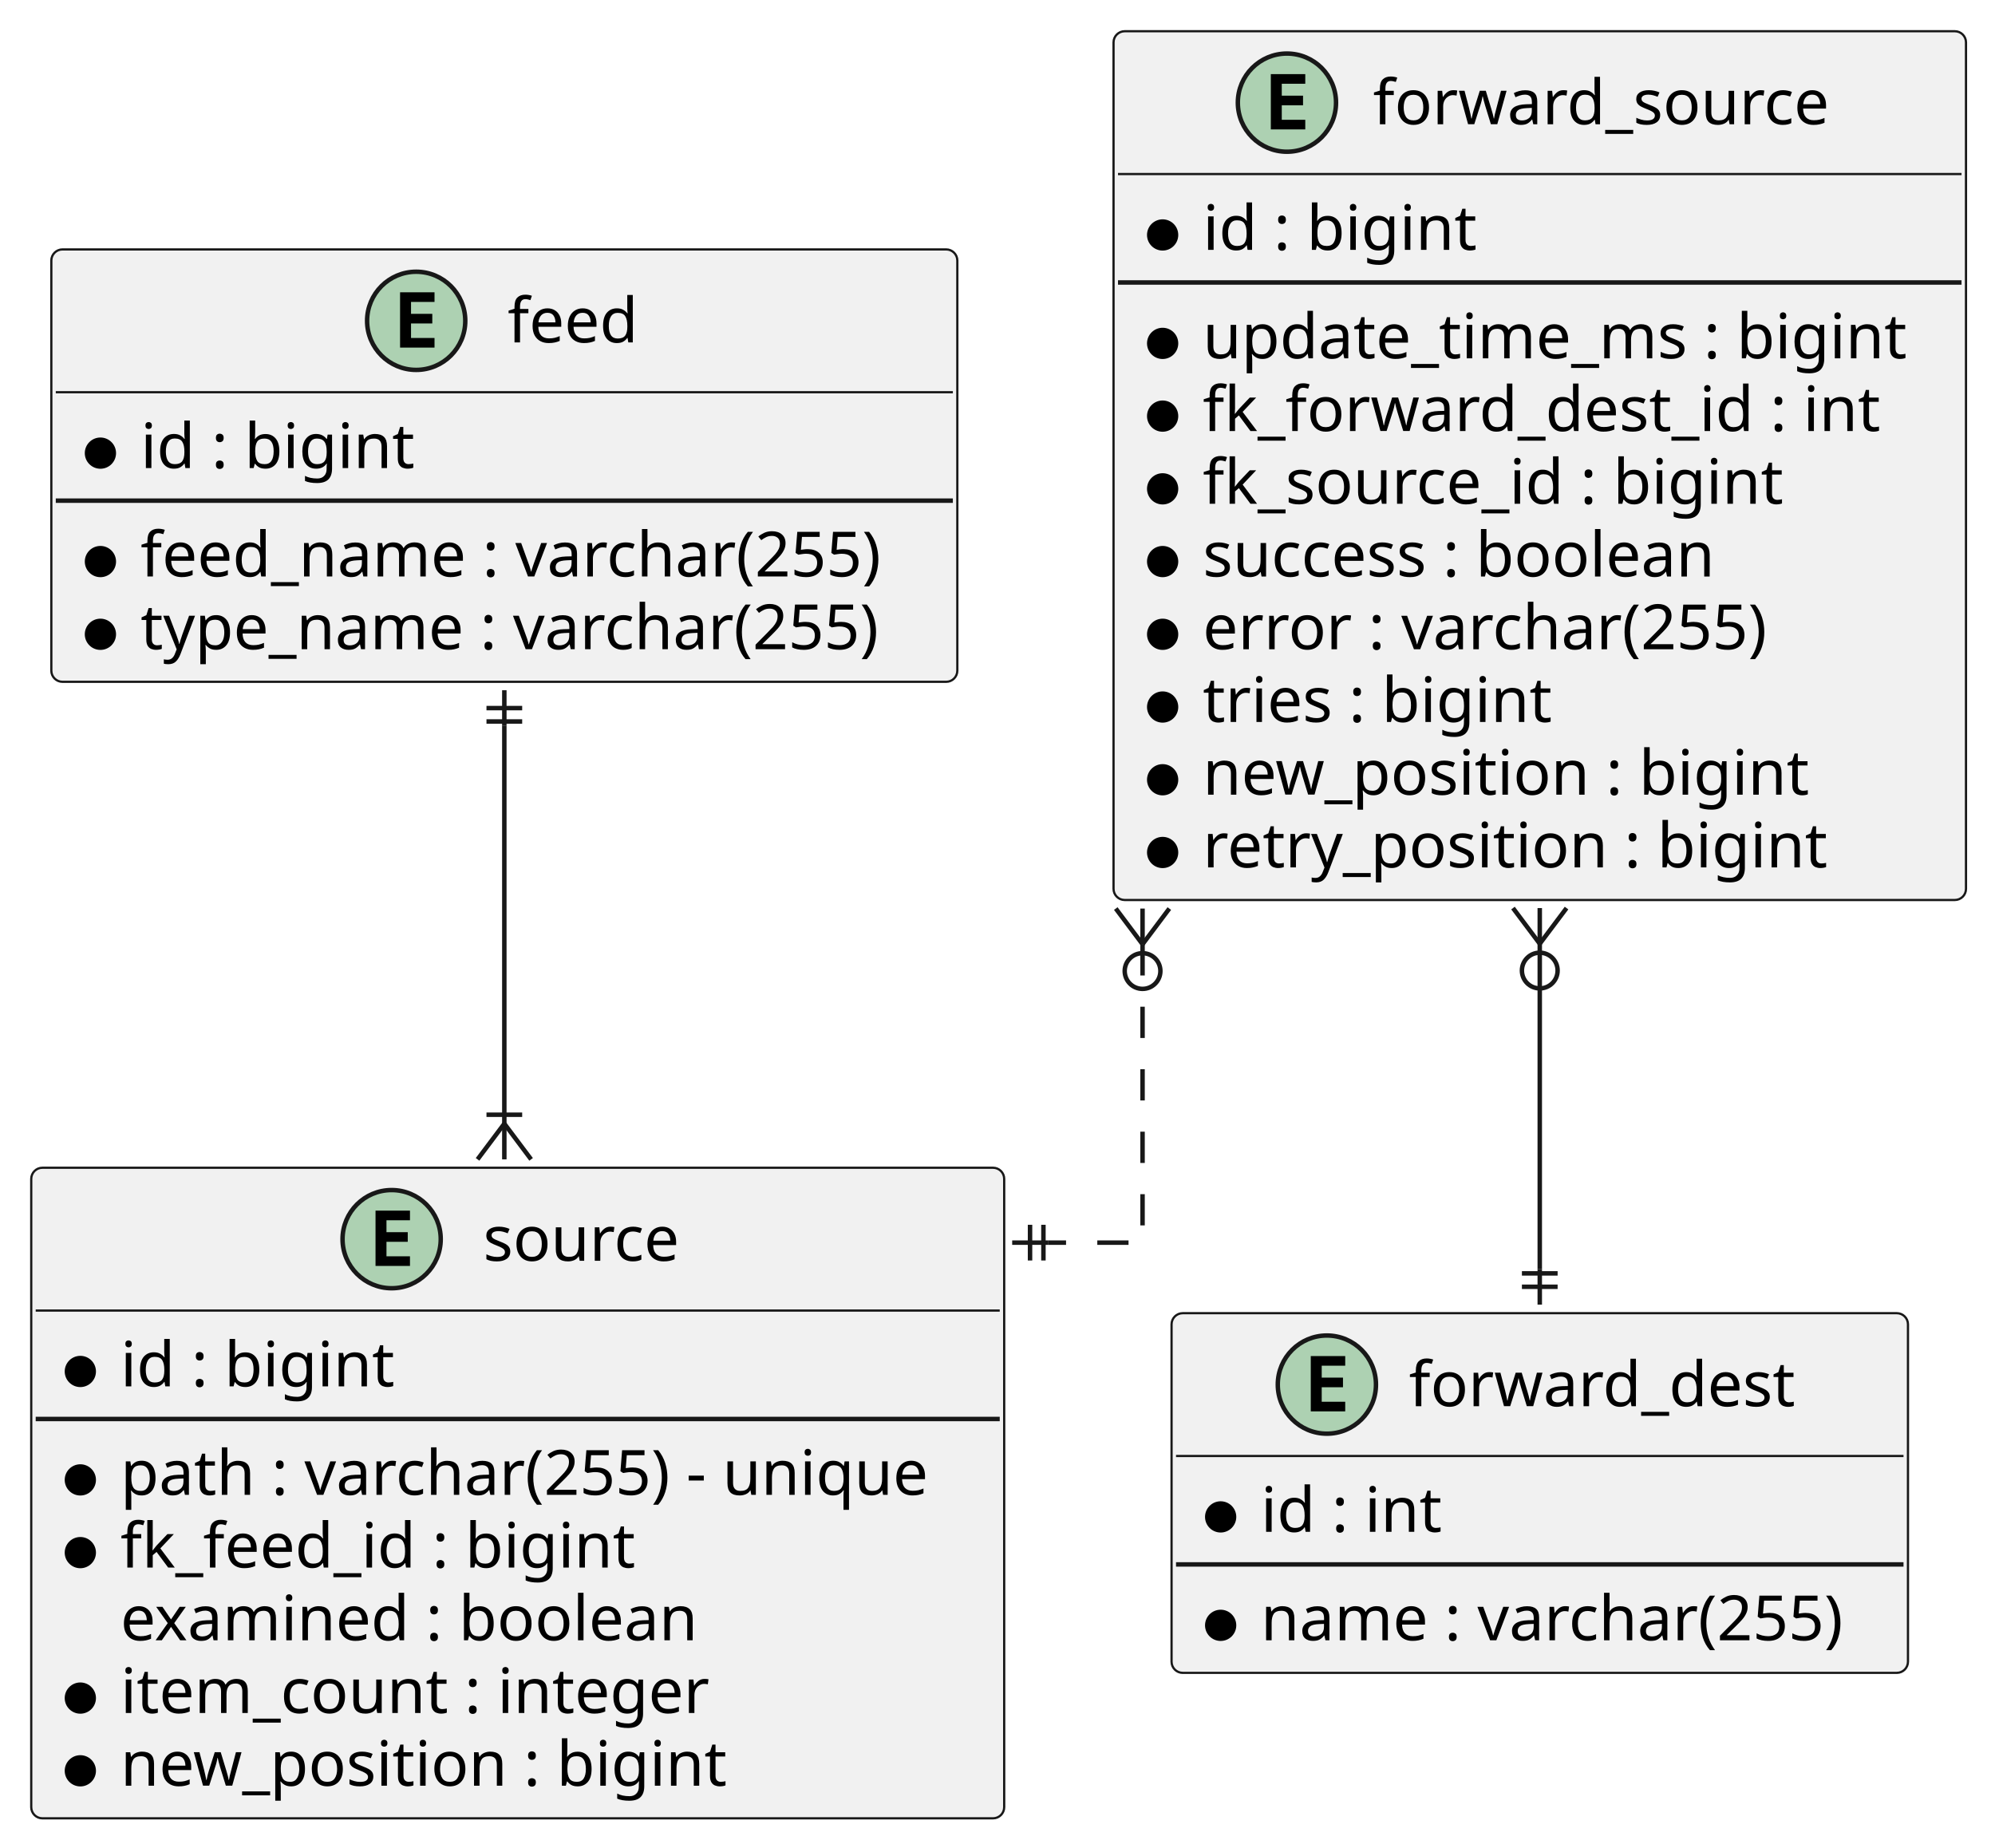
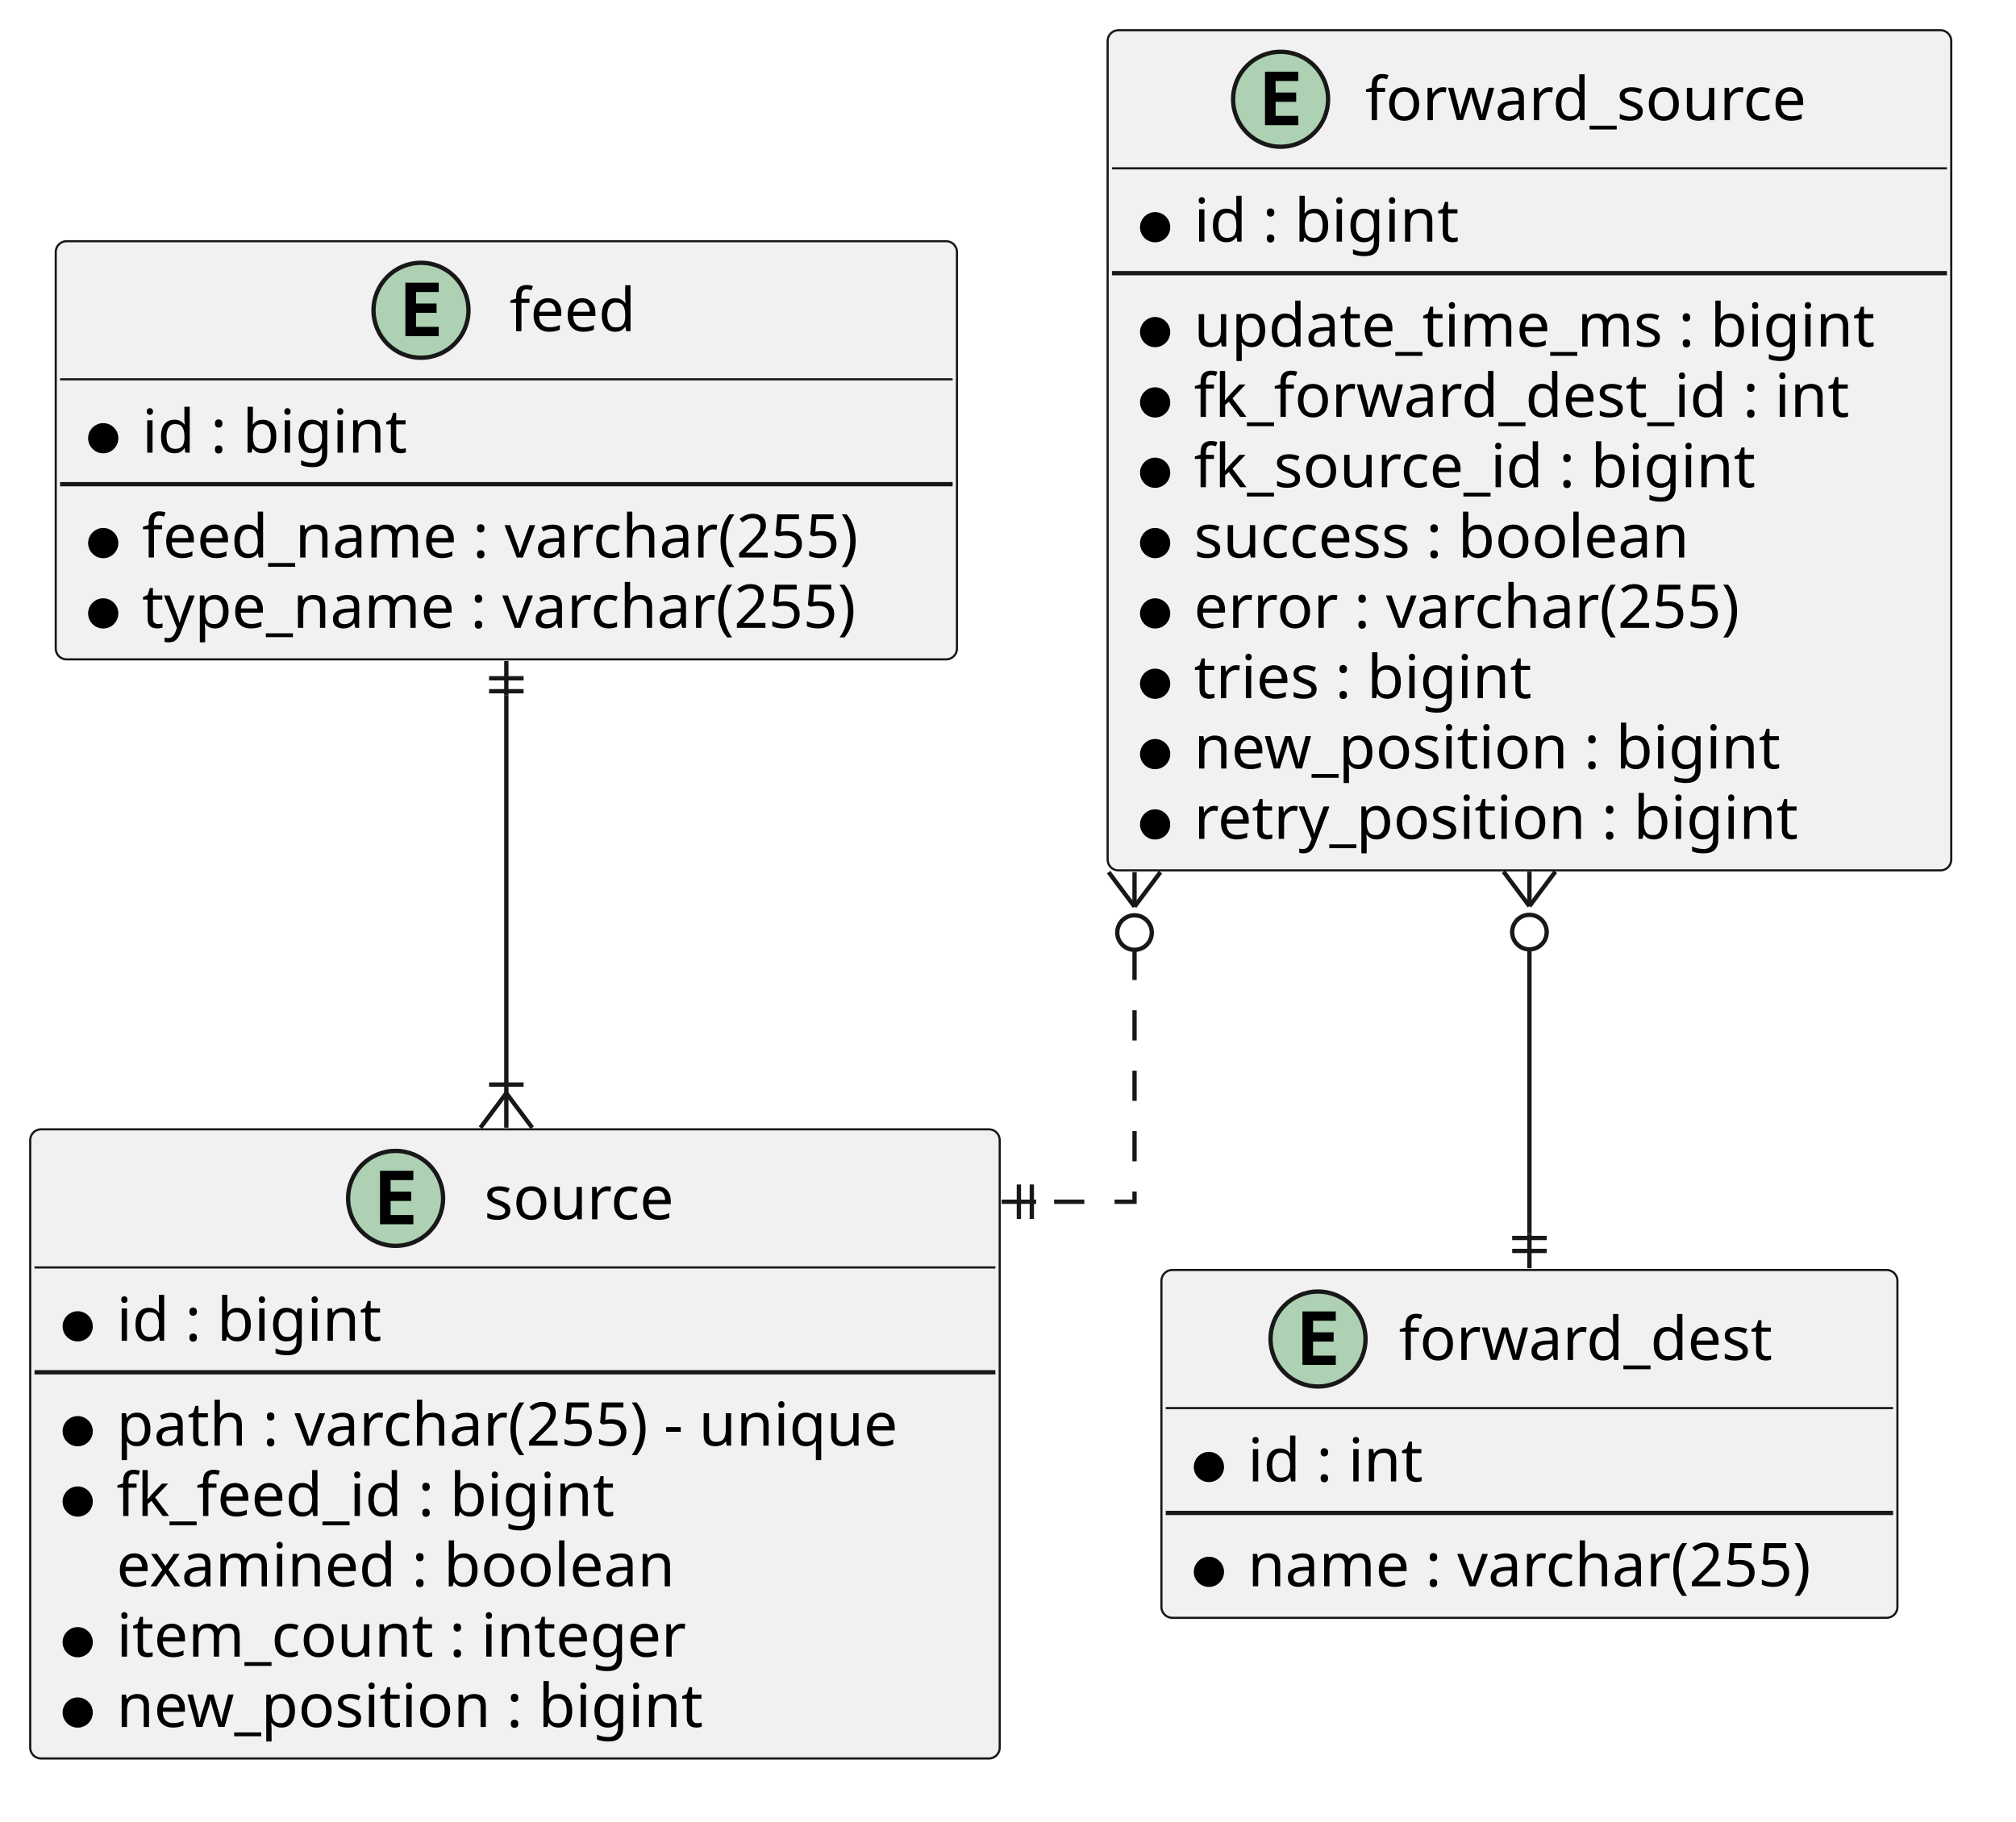
- <svg xmlns="http://www.w3.org/2000/svg" contentStyleType="text/css" height="414px" preserveAspectRatio="none" style="width:447px;height:414px;background:#FFFFFF;" version="1.1" viewBox="0 0 447 414" width="447px" zoomAndPan="magnify">
+ <svg xmlns="http://www.w3.org/2000/svg" version="1.1" data-diagram-type="CLASS" style="width:467px;height:422px;background:#FFFFFF;" width="467px" height="422px" viewBox="0 0 467 422" zoomAndPan="magnify" preserveAspectRatio="none" contentStyleType="text/css">
  <defs />
-   <g>
-     <g id="elem_feed">
-       <rect codeLine="5" fill="#F1F1F1" height="96.891" id="feed" rx="2.5" ry="2.5" style="stroke:#181818;stroke-width:0.5;" width="203" x="11.5" y="55.89" />
-       <ellipse cx="93.25" cy="71.89" fill="#ADD1B2" rx="11" ry="11" style="stroke:#181818;stroke-width:1.0;" />
-       <path d="M97.359,77.89 L89.641,77.89 L89.641,65.499 L97.359,65.499 L97.359,67.656 L92.094,67.656 L92.094,70.328 L96.859,70.328 L96.859,72.484 L92.094,72.484 L92.094,75.734 L97.359,75.734 L97.359,77.89 Z " fill="#000000" />
-       <text fill="#000000" font-family="sans-serif" font-size="14" lengthAdjust="spacing" textLength="31" x="113.75" y="76.737">feed</text>
-       <line style="stroke:#181818;stroke-width:0.5;" x1="12.5" x2="213.5" y1="87.89" y2="87.89" />
-       <ellipse cx="22.5" cy="101.538" fill="#000000" rx="3" ry="3" style="stroke:#000000;stroke-width:1.0;" />
-       <text fill="#000000" font-family="sans-serif" font-size="14" lengthAdjust="spacing" textLength="63" x="31.5" y="104.885">id : bigint</text>
-       <line style="stroke:#181818;stroke-width:1.0;" x1="12.5" x2="213.5" y1="112.187" y2="112.187" />
-       <ellipse cx="22.5" cy="125.835" fill="#000000" rx="3" ry="3" style="stroke:#000000;stroke-width:1.0;" />
-       <text fill="#000000" font-family="sans-serif" font-size="14" lengthAdjust="spacing" textLength="177" x="31.5" y="129.182">feed_name : varchar(255)</text>
-       <ellipse cx="22.5" cy="142.132" fill="#000000" rx="3" ry="3" style="stroke:#000000;stroke-width:1.0;" />
-       <text fill="#000000" font-family="sans-serif" font-size="14" lengthAdjust="spacing" textLength="176" x="31.5" y="145.479">type_name : varchar(255)</text>
+   <g font-family="sans-serif" lengthAdjust="spacing">
+     <g class="entity" data-qualified-name="feed" id="ent0001" data-source-line="5">
+       <rect x="12.91" y="55.89" width="208.766" height="96.891" fill="#F1F1F1" style="stroke:#181818;stroke-width:0.5;" rx="2.5" ry="2.5" />
+       <ellipse cx="97.522" cy="71.89" rx="11" ry="11" fill="#ADD1B2" style="stroke:#181818;stroke-width:1;" />
+       <path d="M101.631,77.89 L93.912,77.89 L93.912,65.499 L101.631,65.499 L101.631,67.656 L96.366,67.656 L96.366,70.327 L101.131,70.327 L101.131,72.484 L96.366,72.484 L96.366,75.734 L101.631,75.734 L101.631,77.89 Z " fill="#000" />
+       <text x="118.022" y="76.737" fill="#000" font-size="14" textLength="31.042">feed</text>
+       <line x1="13.91" y1="87.89" x2="220.676" y2="87.89" style="stroke:#181818;stroke-width:0.5;" />
+       <g data-visibility-modifier="IE_MANDATORY">
+         <ellipse cx="23.91" cy="101.538" rx="3" ry="3" fill="#000" style="stroke:#000;stroke-width:1;" />
+       </g>
+       <text x="32.91" y="104.885" fill="#000" font-size="14" textLength="66.309">id : bigint</text>
+       <line x1="13.91" y1="112.187" x2="220.676" y2="112.187" style="stroke:#181818;stroke-width:1;" />
+       <g data-visibility-modifier="IE_MANDATORY">
+         <ellipse cx="23.91" cy="125.835" rx="3" ry="3" fill="#000" style="stroke:#000;stroke-width:1;" />
+       </g>
+       <text x="32.91" y="129.182" fill="#000" font-size="14" textLength="182.533">feed_name : varchar(255)</text>
+       <g data-visibility-modifier="IE_MANDATORY">
+         <ellipse cx="23.91" cy="142.132" rx="3" ry="3" fill="#000" style="stroke:#000;stroke-width:1;" />
+       </g>
+       <text x="32.91" y="145.479" fill="#000" font-size="14" textLength="182.766">type_name : varchar(255)</text>
    </g>
-     <g id="elem_source">
-       <rect codeLine="12" fill="#F1F1F1" height="145.781" id="source" rx="2.5" ry="2.5" style="stroke:#181818;stroke-width:0.5;" width="218" x="7" y="261.67" />
-       <ellipse cx="87.75" cy="277.67" fill="#ADD1B2" rx="11" ry="11" style="stroke:#181818;stroke-width:1.0;" />
-       <path d="M91.859,283.67 L84.141,283.67 L84.141,271.279 L91.859,271.279 L91.859,273.436 L86.594,273.436 L86.594,276.108 L91.359,276.108 L91.359,278.264 L86.594,278.264 L86.594,281.514 L91.859,281.514 L91.859,283.67 Z " fill="#000000" />
-       <text fill="#000000" font-family="sans-serif" font-size="14" lengthAdjust="spacing" textLength="48" x="108.25" y="282.517">source</text>
-       <line style="stroke:#181818;stroke-width:0.5;" x1="8" x2="224" y1="293.67" y2="293.67" />
-       <ellipse cx="18" cy="307.318" fill="#000000" rx="3" ry="3" style="stroke:#000000;stroke-width:1.0;" />
-       <text fill="#000000" font-family="sans-serif" font-size="14" lengthAdjust="spacing" textLength="63" x="27" y="310.665">id : bigint</text>
-       <line style="stroke:#181818;stroke-width:1.0;" x1="8" x2="224" y1="317.967" y2="317.967" />
-       <ellipse cx="18" cy="331.615" fill="#000000" rx="3" ry="3" style="stroke:#000000;stroke-width:1.0;" />
-       <text fill="#000000" font-family="sans-serif" font-size="14" lengthAdjust="spacing" textLength="192" x="27" y="334.962">path : varchar(255) - unique</text>
-       <ellipse cx="18" cy="347.912" fill="#000000" rx="3" ry="3" style="stroke:#000000;stroke-width:1.0;" />
-       <text fill="#000000" font-family="sans-serif" font-size="14" lengthAdjust="spacing" textLength="120" x="27" y="351.259">fk_feed_id : bigint</text>
-       <text fill="#000000" font-family="sans-serif" font-size="14" lengthAdjust="spacing" textLength="136" x="27" y="367.556">examined : boolean</text>
-       <ellipse cx="18" cy="380.506" fill="#000000" rx="3" ry="3" style="stroke:#000000;stroke-width:1.0;" />
-       <text fill="#000000" font-family="sans-serif" font-size="14" lengthAdjust="spacing" textLength="139" x="27" y="383.853">item_count : integer</text>
-       <ellipse cx="18" cy="396.803" fill="#000000" rx="3" ry="3" style="stroke:#000000;stroke-width:1.0;" />
-       <text fill="#000000" font-family="sans-serif" font-size="14" lengthAdjust="spacing" textLength="142" x="27" y="400.149">new_position : bigint</text>
+     <g class="entity" data-qualified-name="source" id="ent0002" data-source-line="12">
+       <rect x="7" y="261.67" width="224.577" height="145.781" fill="#F1F1F1" style="stroke:#181818;stroke-width:0.5;" rx="2.5" ry="2.5" />
+       <ellipse cx="91.639" cy="277.67" rx="11" ry="11" fill="#ADD1B2" style="stroke:#181818;stroke-width:1;" />
+       <path d="M95.749,283.67 L88.03,283.67 L88.03,271.279 L95.749,271.279 L95.749,273.436 L90.483,273.436 L90.483,276.108 L95.249,276.108 L95.249,278.264 L90.483,278.264 L90.483,281.514 L95.749,281.514 L95.749,283.67 Z " fill="#000" />
+       <text x="112.139" y="282.517" fill="#000" font-size="14" textLength="46.799">source</text>
+       <line x1="8" y1="293.67" x2="230.577" y2="293.67" style="stroke:#181818;stroke-width:0.5;" />
+       <g data-visibility-modifier="IE_MANDATORY">
+         <ellipse cx="18" cy="307.318" rx="3" ry="3" fill="#000" style="stroke:#000;stroke-width:1;" />
+       </g>
+       <text x="27" y="310.665" fill="#000" font-size="14" textLength="66.309">id : bigint</text>
+       <line x1="8" y1="317.967" x2="230.577" y2="317.967" style="stroke:#181818;stroke-width:1;" />
+       <g data-visibility-modifier="IE_MANDATORY">
+         <ellipse cx="18" cy="331.615" rx="3" ry="3" fill="#000" style="stroke:#000;stroke-width:1;" />
+       </g>
+       <text x="27" y="334.962" fill="#000" font-size="14" textLength="198.577">path : varchar(255) - unique</text>
+       <g data-visibility-modifier="IE_MANDATORY">
+         <ellipse cx="18" cy="347.912" rx="3" ry="3" fill="#000" style="stroke:#000;stroke-width:1;" />
+       </g>
+       <text x="27" y="351.259" fill="#000" font-size="14" textLength="124.387">fk_feed_id : bigint</text>
+       <text x="27" y="367.556" fill="#000" font-size="14" textLength="138.968">examined : boolean</text>
+       <g data-visibility-modifier="IE_MANDATORY">
+         <ellipse cx="18" cy="380.506" rx="3" ry="3" fill="#000" style="stroke:#000;stroke-width:1;" />
+       </g>
+       <text x="27" y="383.853" fill="#000" font-size="14" textLength="141.866">item_count : integer</text>
+       <g data-visibility-modifier="IE_MANDATORY">
+         <ellipse cx="18" cy="396.803" rx="3" ry="3" fill="#000" style="stroke:#000;stroke-width:1;" />
+       </g>
+       <text x="27" y="400.149" fill="#000" font-size="14" textLength="144.922">new_position : bigint</text>
    </g>
-     <g id="elem_forward_dest">
-       <rect codeLine="22" fill="#F1F1F1" height="80.594" id="forward_dest" rx="2.5" ry="2.5" style="stroke:#181818;stroke-width:0.5;" width="165" x="262.5" y="294.26" />
-       <ellipse cx="297.3" cy="310.26" fill="#ADD1B2" rx="11" ry="11" style="stroke:#181818;stroke-width:1.0;" />
-       <path d="M301.409,316.26 L293.691,316.26 L293.691,303.869 L301.409,303.869 L301.409,306.026 L296.144,306.026 L296.144,308.697 L300.909,308.697 L300.909,310.854 L296.144,310.854 L296.144,314.104 L301.409,314.104 L301.409,316.26 Z " fill="#000000" />
-       <text fill="#000000" font-family="sans-serif" font-size="14" lengthAdjust="spacing" textLength="89" x="315.7" y="315.107">forward_dest</text>
-       <line style="stroke:#181818;stroke-width:0.5;" x1="263.5" x2="426.5" y1="326.26" y2="326.26" />
-       <ellipse cx="273.5" cy="339.908" fill="#000000" rx="3" ry="3" style="stroke:#000000;stroke-width:1.0;" />
-       <text fill="#000000" font-family="sans-serif" font-size="14" lengthAdjust="spacing" textLength="42" x="282.5" y="343.255">id : int</text>
-       <line style="stroke:#181818;stroke-width:1.0;" x1="263.5" x2="426.5" y1="350.557" y2="350.557" />
-       <ellipse cx="273.5" cy="364.205" fill="#000000" rx="3" ry="3" style="stroke:#000000;stroke-width:1.0;" />
-       <text fill="#000000" font-family="sans-serif" font-size="14" lengthAdjust="spacing" textLength="139" x="282.5" y="367.552">name : varchar(255)</text>
+     <g class="entity" data-qualified-name="forward_dest" id="ent0003" data-source-line="22">
+       <rect x="269.04" y="294.26" width="170.491" height="80.594" fill="#F1F1F1" style="stroke:#181818;stroke-width:0.5;" rx="2.5" ry="2.5" />
+       <ellipse cx="305.319" cy="310.26" rx="11" ry="11" fill="#ADD1B2" style="stroke:#181818;stroke-width:1;" />
+       <path d="M309.428,316.26 L301.709,316.26 L301.709,303.869 L309.428,303.869 L309.428,306.026 L304.163,306.026 L304.163,308.698 L308.928,308.698 L308.928,310.854 L304.163,310.854 L304.163,314.104 L309.428,314.104 L309.428,316.26 Z " fill="#000" />
+       <text x="324.047" y="315.107" fill="#000" font-size="14" textLength="91.205">forward_dest</text>
+       <line x1="270.04" y1="326.26" x2="438.531" y2="326.26" style="stroke:#181818;stroke-width:0.5;" />
+       <g data-visibility-modifier="IE_MANDATORY">
+         <ellipse cx="280.04" cy="339.908" rx="3" ry="3" fill="#000" style="stroke:#000;stroke-width:1;" />
+       </g>
+       <text x="289.04" y="343.255" fill="#000" font-size="14" textLength="44.646">id : int</text>
+       <line x1="270.04" y1="350.557" x2="438.531" y2="350.557" style="stroke:#181818;stroke-width:1;" />
+       <g data-visibility-modifier="IE_MANDATORY">
+         <ellipse cx="280.04" cy="364.205" rx="3" ry="3" fill="#000" style="stroke:#000;stroke-width:1;" />
+       </g>
+       <text x="289.04" y="367.552" fill="#000" font-size="14" textLength="144.491">name : varchar(255)</text>
    </g>
-     <g id="elem_forward_source">
-       <rect codeLine="28" fill="#F1F1F1" height="194.672" id="forward_source" rx="2.5" ry="2.5" style="stroke:#181818;stroke-width:0.5;" width="191" x="249.5" y="7" />
-       <ellipse cx="288.35" cy="23" fill="#ADD1B2" rx="11" ry="11" style="stroke:#181818;stroke-width:1.0;" />
-       <path d="M292.459,29 L284.741,29 L284.741,16.609 L292.459,16.609 L292.459,18.766 L287.194,18.766 L287.194,21.438 L291.959,21.438 L291.959,23.594 L287.194,23.594 L287.194,26.844 L292.459,26.844 L292.459,29 Z " fill="#000000" />
-       <text fill="#000000" font-family="sans-serif" font-size="14" lengthAdjust="spacing" textLength="106" x="307.65" y="27.847">forward_source</text>
-       <line style="stroke:#181818;stroke-width:0.5;" x1="250.5" x2="439.5" y1="39" y2="39" />
-       <ellipse cx="260.5" cy="52.648" fill="#000000" rx="3" ry="3" style="stroke:#000000;stroke-width:1.0;" />
-       <text fill="#000000" font-family="sans-serif" font-size="14" lengthAdjust="spacing" textLength="63" x="269.5" y="55.995">id : bigint</text>
-       <line style="stroke:#181818;stroke-width:1.0;" x1="250.5" x2="439.5" y1="63.297" y2="63.297" />
-       <ellipse cx="260.5" cy="76.945" fill="#000000" rx="3" ry="3" style="stroke:#000000;stroke-width:1.0;" />
-       <text fill="#000000" font-family="sans-serif" font-size="14" lengthAdjust="spacing" textLength="165" x="269.5" y="80.292">update_time_ms : bigint</text>
-       <ellipse cx="260.5" cy="93.242" fill="#000000" rx="3" ry="3" style="stroke:#000000;stroke-width:1.0;" />
-       <text fill="#000000" font-family="sans-serif" font-size="14" lengthAdjust="spacing" textLength="157" x="269.5" y="96.589">fk_forward_dest_id : int</text>
-       <ellipse cx="260.5" cy="109.539" fill="#000000" rx="3" ry="3" style="stroke:#000000;stroke-width:1.0;" />
-       <text fill="#000000" font-family="sans-serif" font-size="14" lengthAdjust="spacing" textLength="137" x="269.5" y="112.886">fk_source_id : bigint</text>
-       <ellipse cx="260.5" cy="125.836" fill="#000000" rx="3" ry="3" style="stroke:#000000;stroke-width:1.0;" />
-       <text fill="#000000" font-family="sans-serif" font-size="14" lengthAdjust="spacing" textLength="127" x="269.5" y="129.183">success : boolean</text>
-       <ellipse cx="260.5" cy="142.133" fill="#000000" rx="3" ry="3" style="stroke:#000000;stroke-width:1.0;" />
-       <text fill="#000000" font-family="sans-serif" font-size="14" lengthAdjust="spacing" textLength="133" x="269.5" y="145.48">error : varchar(255)</text>
-       <ellipse cx="260.5" cy="158.43" fill="#000000" rx="3" ry="3" style="stroke:#000000;stroke-width:1.0;" />
-       <text fill="#000000" font-family="sans-serif" font-size="14" lengthAdjust="spacing" textLength="81" x="269.5" y="161.776">tries : bigint</text>
-       <ellipse cx="260.5" cy="174.727" fill="#000000" rx="3" ry="3" style="stroke:#000000;stroke-width:1.0;" />
-       <text fill="#000000" font-family="sans-serif" font-size="14" lengthAdjust="spacing" textLength="142" x="269.5" y="178.073">new_position : bigint</text>
-       <ellipse cx="260.5" cy="191.023" fill="#000000" rx="3" ry="3" style="stroke:#000000;stroke-width:1.0;" />
-       <text fill="#000000" font-family="sans-serif" font-size="14" lengthAdjust="spacing" textLength="144" x="269.5" y="194.37">retry_position : bigint</text>
+     <g class="entity" data-qualified-name="forward_source" id="ent0004" data-source-line="28">
+       <rect x="256.58" y="7" width="195.422" height="194.672" fill="#F1F1F1" style="stroke:#181818;stroke-width:0.5;" rx="2.5" ry="2.5" />
+       <ellipse cx="296.646" cy="23" rx="11" ry="11" fill="#ADD1B2" style="stroke:#181818;stroke-width:1;" />
+       <path d="M300.755,29 L293.036,29 L293.036,16.609 L300.755,16.609 L300.755,18.766 L295.489,18.766 L295.489,21.438 L300.255,21.438 L300.255,23.594 L295.489,23.594 L295.489,26.844 L300.755,26.844 L300.755,29 Z " fill="#000" />
+       <text x="316.216" y="27.847" fill="#000" font-size="14" textLength="107.721">forward_source</text>
+       <line x1="257.58" y1="39" x2="451.002" y2="39" style="stroke:#181818;stroke-width:0.5;" />
+       <g data-visibility-modifier="IE_MANDATORY">
+         <ellipse cx="267.58" cy="52.648" rx="3" ry="3" fill="#000" style="stroke:#000;stroke-width:1;" />
+       </g>
+       <text x="276.58" y="55.995" fill="#000" font-size="14" textLength="66.309">id : bigint</text>
+       <line x1="257.58" y1="63.297" x2="451.002" y2="63.297" style="stroke:#181818;stroke-width:1;" />
+       <g data-visibility-modifier="IE_MANDATORY">
+         <ellipse cx="267.58" cy="76.945" rx="3" ry="3" fill="#000" style="stroke:#000;stroke-width:1;" />
+       </g>
+       <text x="276.58" y="80.292" fill="#000" font-size="14" textLength="169.422">update_time_ms : bigint</text>
+       <g data-visibility-modifier="IE_MANDATORY">
+         <ellipse cx="267.58" cy="93.242" rx="3" ry="3" fill="#000" style="stroke:#000;stroke-width:1;" />
+       </g>
+       <text x="276.58" y="96.589" fill="#000" font-size="14" textLength="162.887">fk_forward_dest_id : int</text>
+       <g data-visibility-modifier="IE_MANDATORY">
+         <ellipse cx="267.58" cy="109.539" rx="3" ry="3" fill="#000" style="stroke:#000;stroke-width:1;" />
+       </g>
+       <text x="276.58" y="112.886" fill="#000" font-size="14" textLength="140.144">fk_source_id : bigint</text>
+       <g data-visibility-modifier="IE_MANDATORY">
+         <ellipse cx="267.58" cy="125.836" rx="3" ry="3" fill="#000" style="stroke:#000;stroke-width:1;" />
+       </g>
+       <text x="276.58" y="129.183" fill="#000" font-size="14" textLength="124.353">success : boolean</text>
+       <g data-visibility-modifier="IE_MANDATORY">
+         <ellipse cx="267.58" cy="142.133" rx="3" ry="3" fill="#000" style="stroke:#000;stroke-width:1;" />
+       </g>
+       <text x="276.58" y="145.479" fill="#000" font-size="14" textLength="139.234">error : varchar(255)</text>
+       <g data-visibility-modifier="IE_MANDATORY">
+         <ellipse cx="267.58" cy="158.43" rx="3" ry="3" fill="#000" style="stroke:#000;stroke-width:1;" />
+       </g>
+       <text x="276.58" y="161.776" fill="#000" font-size="14" textLength="84.574">tries : bigint</text>
+       <g data-visibility-modifier="IE_MANDATORY">
+         <ellipse cx="267.58" cy="174.727" rx="3" ry="3" fill="#000" style="stroke:#000;stroke-width:1;" />
+       </g>
+       <text x="276.58" y="178.073" fill="#000" font-size="14" textLength="144.922">new_position : bigint</text>
+       <g data-visibility-modifier="IE_MANDATORY">
+         <ellipse cx="267.58" cy="191.023" rx="3" ry="3" fill="#000" style="stroke:#000;stroke-width:1;" />
+       </g>
+       <text x="276.58" y="194.37" fill="#000" font-size="14" textLength="149.885">retry_position : bigint</text>
    </g>
-     <g id="link_feed_source">
-       <path codeLine="41" d="M113,162.67 C113,162.67 113,251.79 113,251.79 " fill="none" id="feed-source" style="stroke:#181818;stroke-width:1.0;" />
-       <line style="stroke:#181818;stroke-width:1.0;" x1="109" x2="117" y1="158.67" y2="158.67" />
-       <line style="stroke:#181818;stroke-width:1.0;" x1="109" x2="117" y1="161.67" y2="161.67" />
-       <line style="stroke:#181818;stroke-width:1.0;" x1="113" x2="113" y1="162.67" y2="154.67" />
-       <line style="stroke:#181818;stroke-width:1.0;" x1="113" x2="119" y1="251.79" y2="259.79" />
-       <line style="stroke:#181818;stroke-width:1.0;" x1="113" x2="107" y1="251.79" y2="259.79" />
-       <line style="stroke:#181818;stroke-width:1.0;" x1="113" x2="113" y1="251.79" y2="259.79" />
-       <line style="stroke:#181818;stroke-width:1.0;" x1="117" x2="109" y1="249.79" y2="249.79" />
+     <g class="link" data-entity-1="ent0001" data-entity-2="ent0002" id="lnk5" data-source-line="41" data-link-type="crowfoot">
+       <path d="M117.29,161.16 C117.29,192.57 117.29,217.98 117.29,253.3" style="stroke:#181818;stroke-width:1;" fill="none" id="feed-source" codeLine="41" />
+       <line x1="113.29" y1="157.16" x2="121.29" y2="157.16" style="stroke:#181818;stroke-width:1;" />
+       <line x1="113.29" y1="160.16" x2="121.29" y2="160.16" style="stroke:#181818;stroke-width:1;" />
+       <line x1="117.29" y1="161.16" x2="117.29" y2="153.16" style="stroke:#181818;stroke-width:1;" />
+       <line x1="117.29" y1="253.3" x2="123.29" y2="261.3" style="stroke:#181818;stroke-width:1;" />
+       <line x1="117.29" y1="253.3" x2="111.29" y2="261.3" style="stroke:#181818;stroke-width:1;" />
+       <line x1="117.29" y1="253.3" x2="117.29" y2="261.3" style="stroke:#181818;stroke-width:1;" />
+       <line x1="121.29" y1="251.3" x2="113.29" y2="251.3" style="stroke:#181818;stroke-width:1;" />
    </g>
-     <g id="link_forward_source_forward_dest">
-       <path codeLine="43" d="M345,211.48 C345,211.48 345,284.34 345,284.34 " fill="none" id="forward_source-forward_dest" style="stroke:#181818;stroke-width:1.0;" />
-       <line style="stroke:#181818;stroke-width:1.0;" x1="345" x2="339" y1="211.48" y2="203.48" />
-       <line style="stroke:#181818;stroke-width:1.0;" x1="345" x2="351" y1="211.48" y2="203.48" />
-       <line style="stroke:#181818;stroke-width:1.0;" x1="345" x2="345" y1="211.48" y2="203.48" />
-       <ellipse cx="345" cy="217.48" fill="none" rx="4" ry="4" style="stroke:#181818;stroke-width:1.0;" />
-       <line style="stroke:#181818;stroke-width:1.0;" x1="349" x2="341" y1="288.34" y2="288.34" />
-       <line style="stroke:#181818;stroke-width:1.0;" x1="349" x2="341" y1="285.34" y2="285.34" />
-       <line style="stroke:#181818;stroke-width:1.0;" x1="345" x2="345" y1="284.34" y2="292.34" />
+     <g class="link" data-entity-1="ent0004" data-entity-2="ent0003" id="lnk6" data-source-line="43" data-link-type="crowfoot">
+       <path d="M354.29,219.97 C354.29,252.2 354.29,260.31 354.29,285.85" style="stroke:#181818;stroke-width:1;" fill="none" id="forward_source-forward_dest" codeLine="43" />
+       <line x1="354.29" y1="209.97" x2="348.29" y2="201.97" style="stroke:#181818;stroke-width:1;" />
+       <line x1="354.29" y1="209.97" x2="360.29" y2="201.97" style="stroke:#181818;stroke-width:1;" />
+       <line x1="354.29" y1="209.97" x2="354.29" y2="201.97" style="stroke:#181818;stroke-width:1;" />
+       <ellipse cx="354.29" cy="215.97" rx="4" ry="4" fill="none" style="stroke:#181818;stroke-width:1;" />
+       <line x1="358.29" y1="289.85" x2="350.29" y2="289.85" style="stroke:#181818;stroke-width:1;" />
+       <line x1="358.29" y1="286.85" x2="350.29" y2="286.85" style="stroke:#181818;stroke-width:1;" />
+       <line x1="354.29" y1="285.85" x2="354.29" y2="293.85" style="stroke:#181818;stroke-width:1;" />
    </g>
-     <g id="link_forward_source_source">
-       <path codeLine="44" d="M256,211.59 C256,211.59 256,278.45 256,278.45 C256,278.45 234.79,278.45 234.79,278.45 " fill="none" id="forward_source-source" style="stroke:#181818;stroke-width:1.0;stroke-dasharray:7.0,7.0;" />
-       <line style="stroke:#181818;stroke-width:1.0;" x1="256" x2="250" y1="211.59" y2="203.59" />
-       <line style="stroke:#181818;stroke-width:1.0;" x1="256" x2="262" y1="211.59" y2="203.59" />
-       <line style="stroke:#181818;stroke-width:1.0;" x1="256" x2="256" y1="211.59" y2="203.59" />
-       <ellipse cx="256" cy="217.59" fill="none" rx="4" ry="4" style="stroke:#181818;stroke-width:1.0;" />
-       <line style="stroke:#181818;stroke-width:1.0;" x1="230.79" x2="230.79" y1="282.45" y2="274.45" />
-       <line style="stroke:#181818;stroke-width:1.0;" x1="233.79" x2="233.79" y1="282.45" y2="274.45" />
-       <line style="stroke:#181818;stroke-width:1.0;" x1="234.79" x2="226.79" y1="278.45" y2="278.45" />
+     <g class="link" data-entity-1="ent0004" data-entity-2="ent0002" id="lnk7" data-source-line="44" data-link-type="crowfoot">
+       <path d="M262.81,220.08 C262.81,259.77 262.81,278.45 262.81,278.45 C262.81,278.45 257.99,278.45 240.02,278.45" style="stroke:#181818;stroke-width:1;stroke-dasharray:7,7;" fill="none" id="forward_source-source" codeLine="44" />
+       <line x1="262.81" y1="210.08" x2="256.81" y2="202.08" style="stroke:#181818;stroke-width:1;" />
+       <line x1="262.81" y1="210.08" x2="268.81" y2="202.08" style="stroke:#181818;stroke-width:1;" />
+       <line x1="262.81" y1="210.08" x2="262.81" y2="202.08" style="stroke:#181818;stroke-width:1;" />
+       <ellipse cx="262.81" cy="216.08" rx="4" ry="4" fill="none" style="stroke:#181818;stroke-width:1;" />
+       <line x1="236.02" y1="282.45" x2="236.02" y2="274.45" style="stroke:#181818;stroke-width:1;" />
+       <line x1="239.02" y1="282.45" x2="239.02" y2="274.45" style="stroke:#181818;stroke-width:1;" />
+       <line x1="240.02" y1="278.45" x2="232.02" y2="278.45" style="stroke:#181818;stroke-width:1;" />
    </g>
  </g>
</svg>
